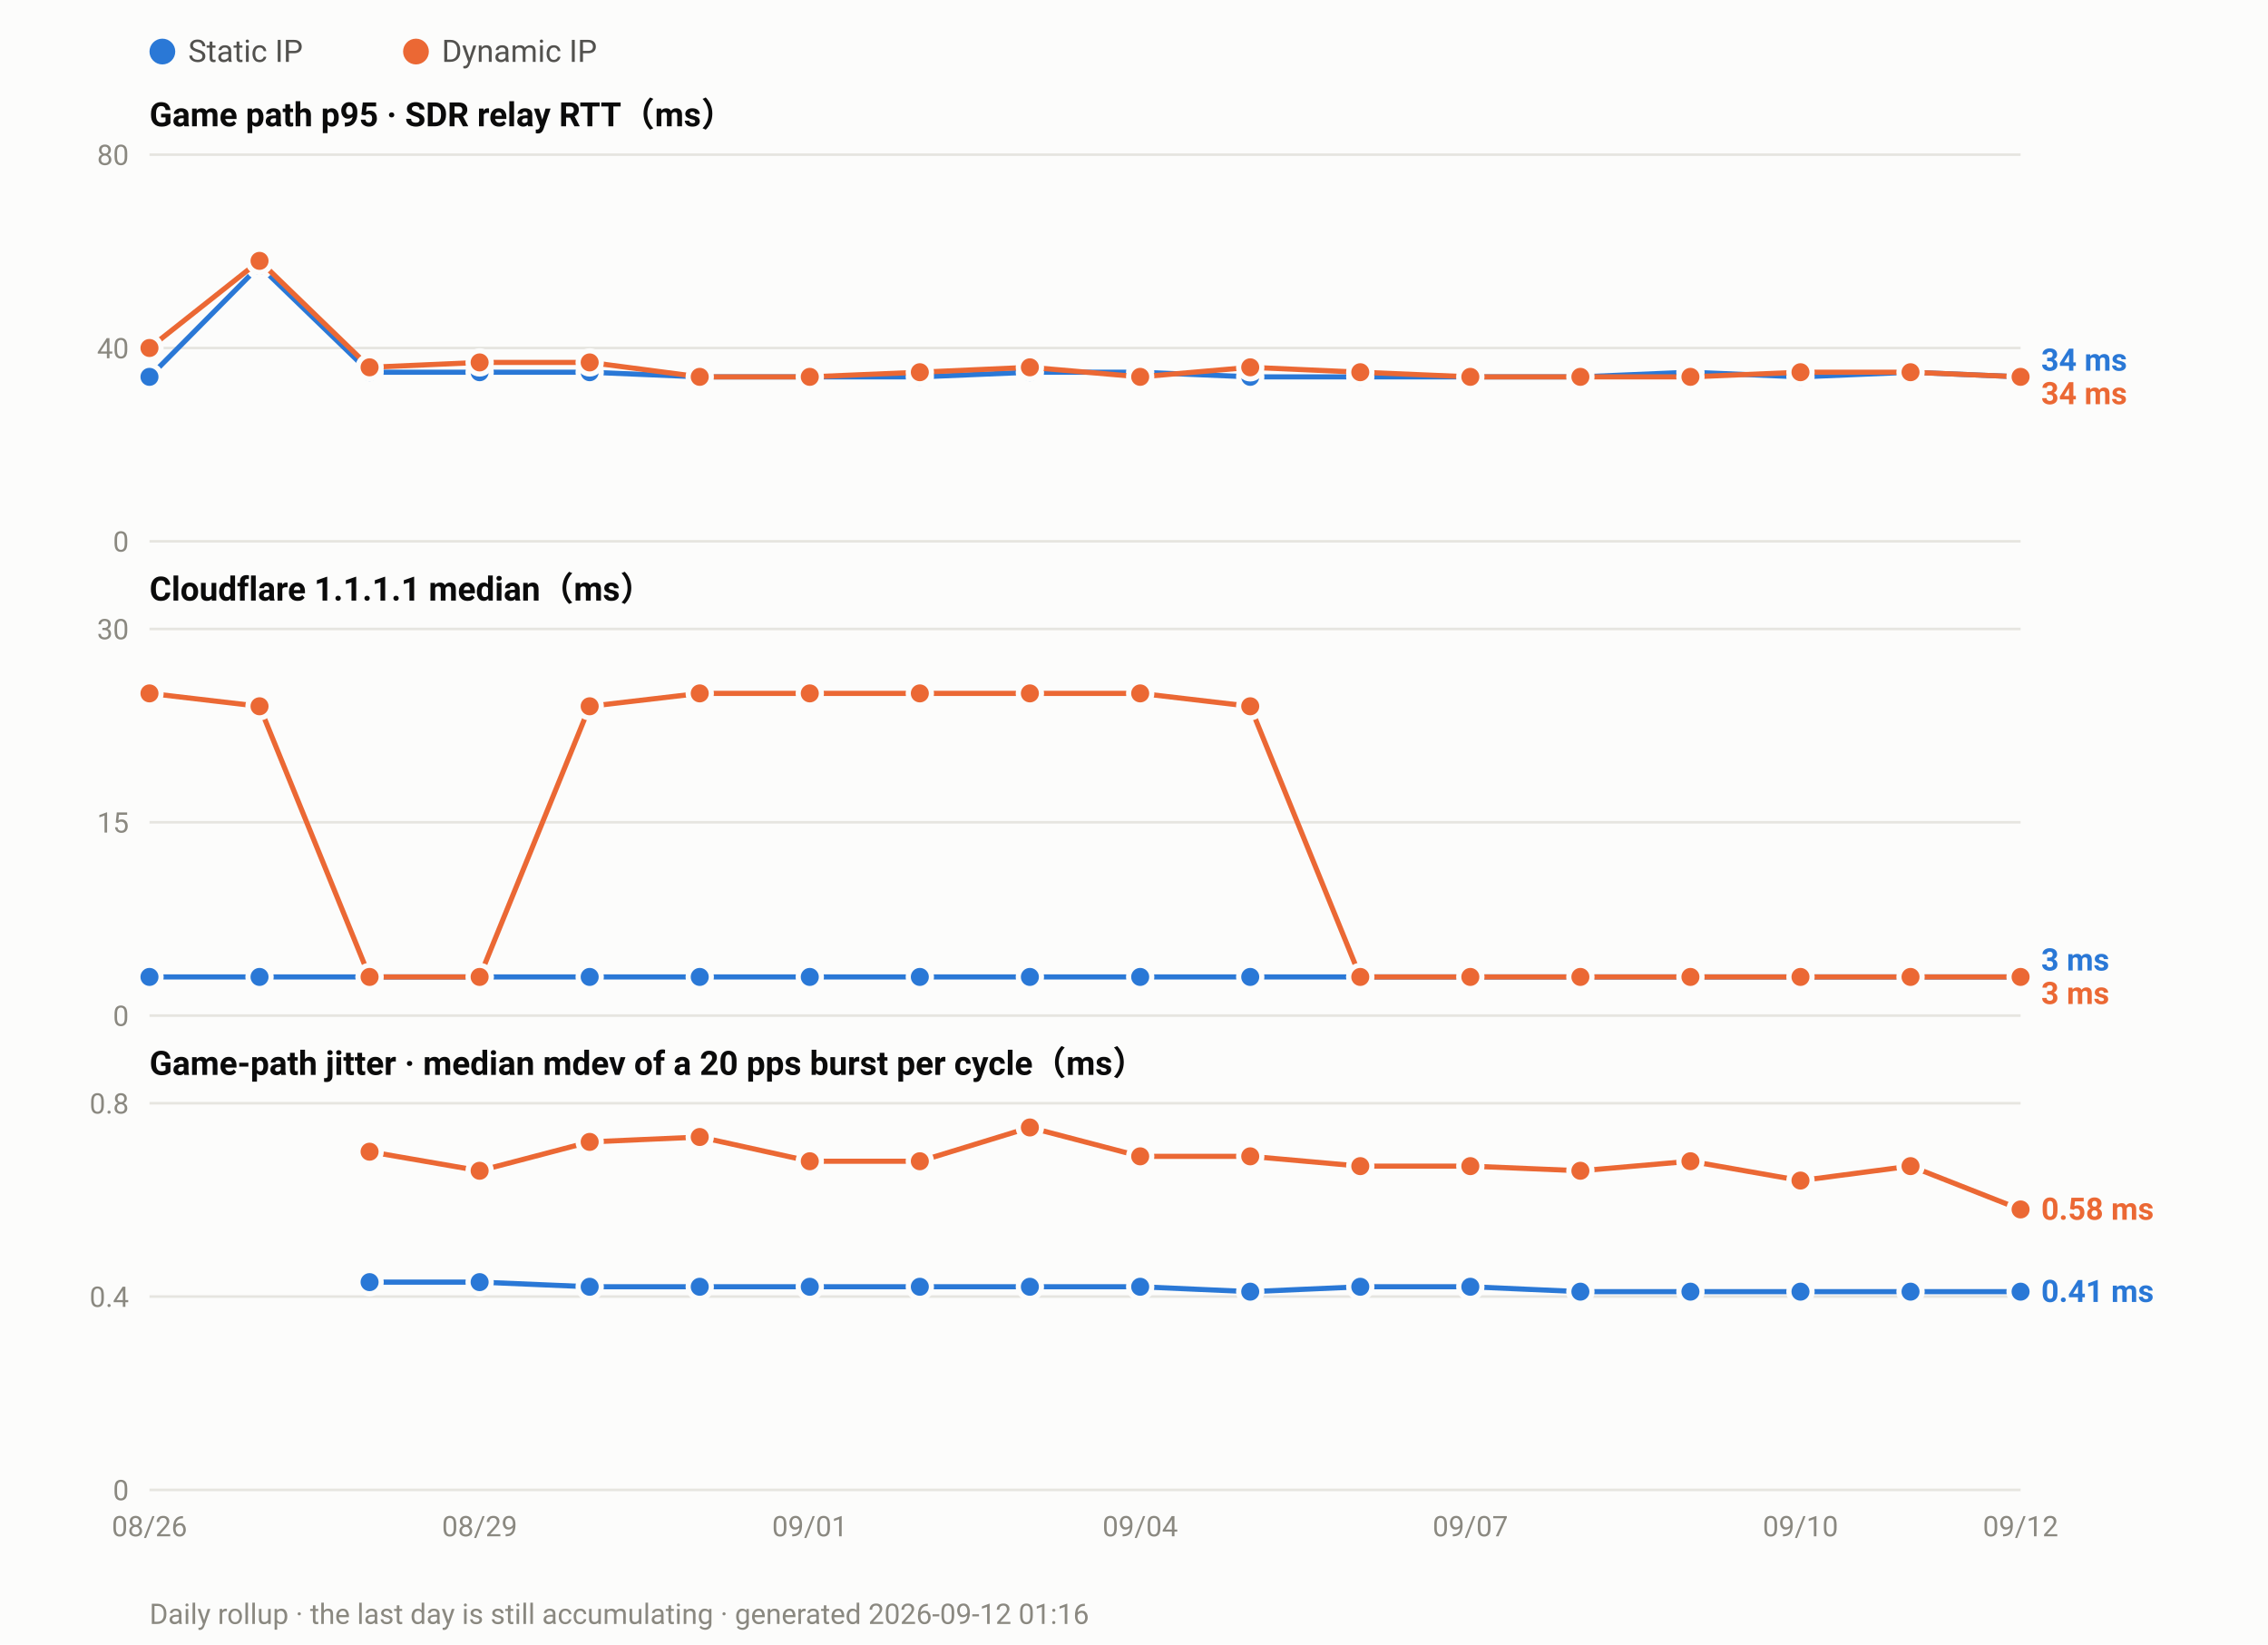
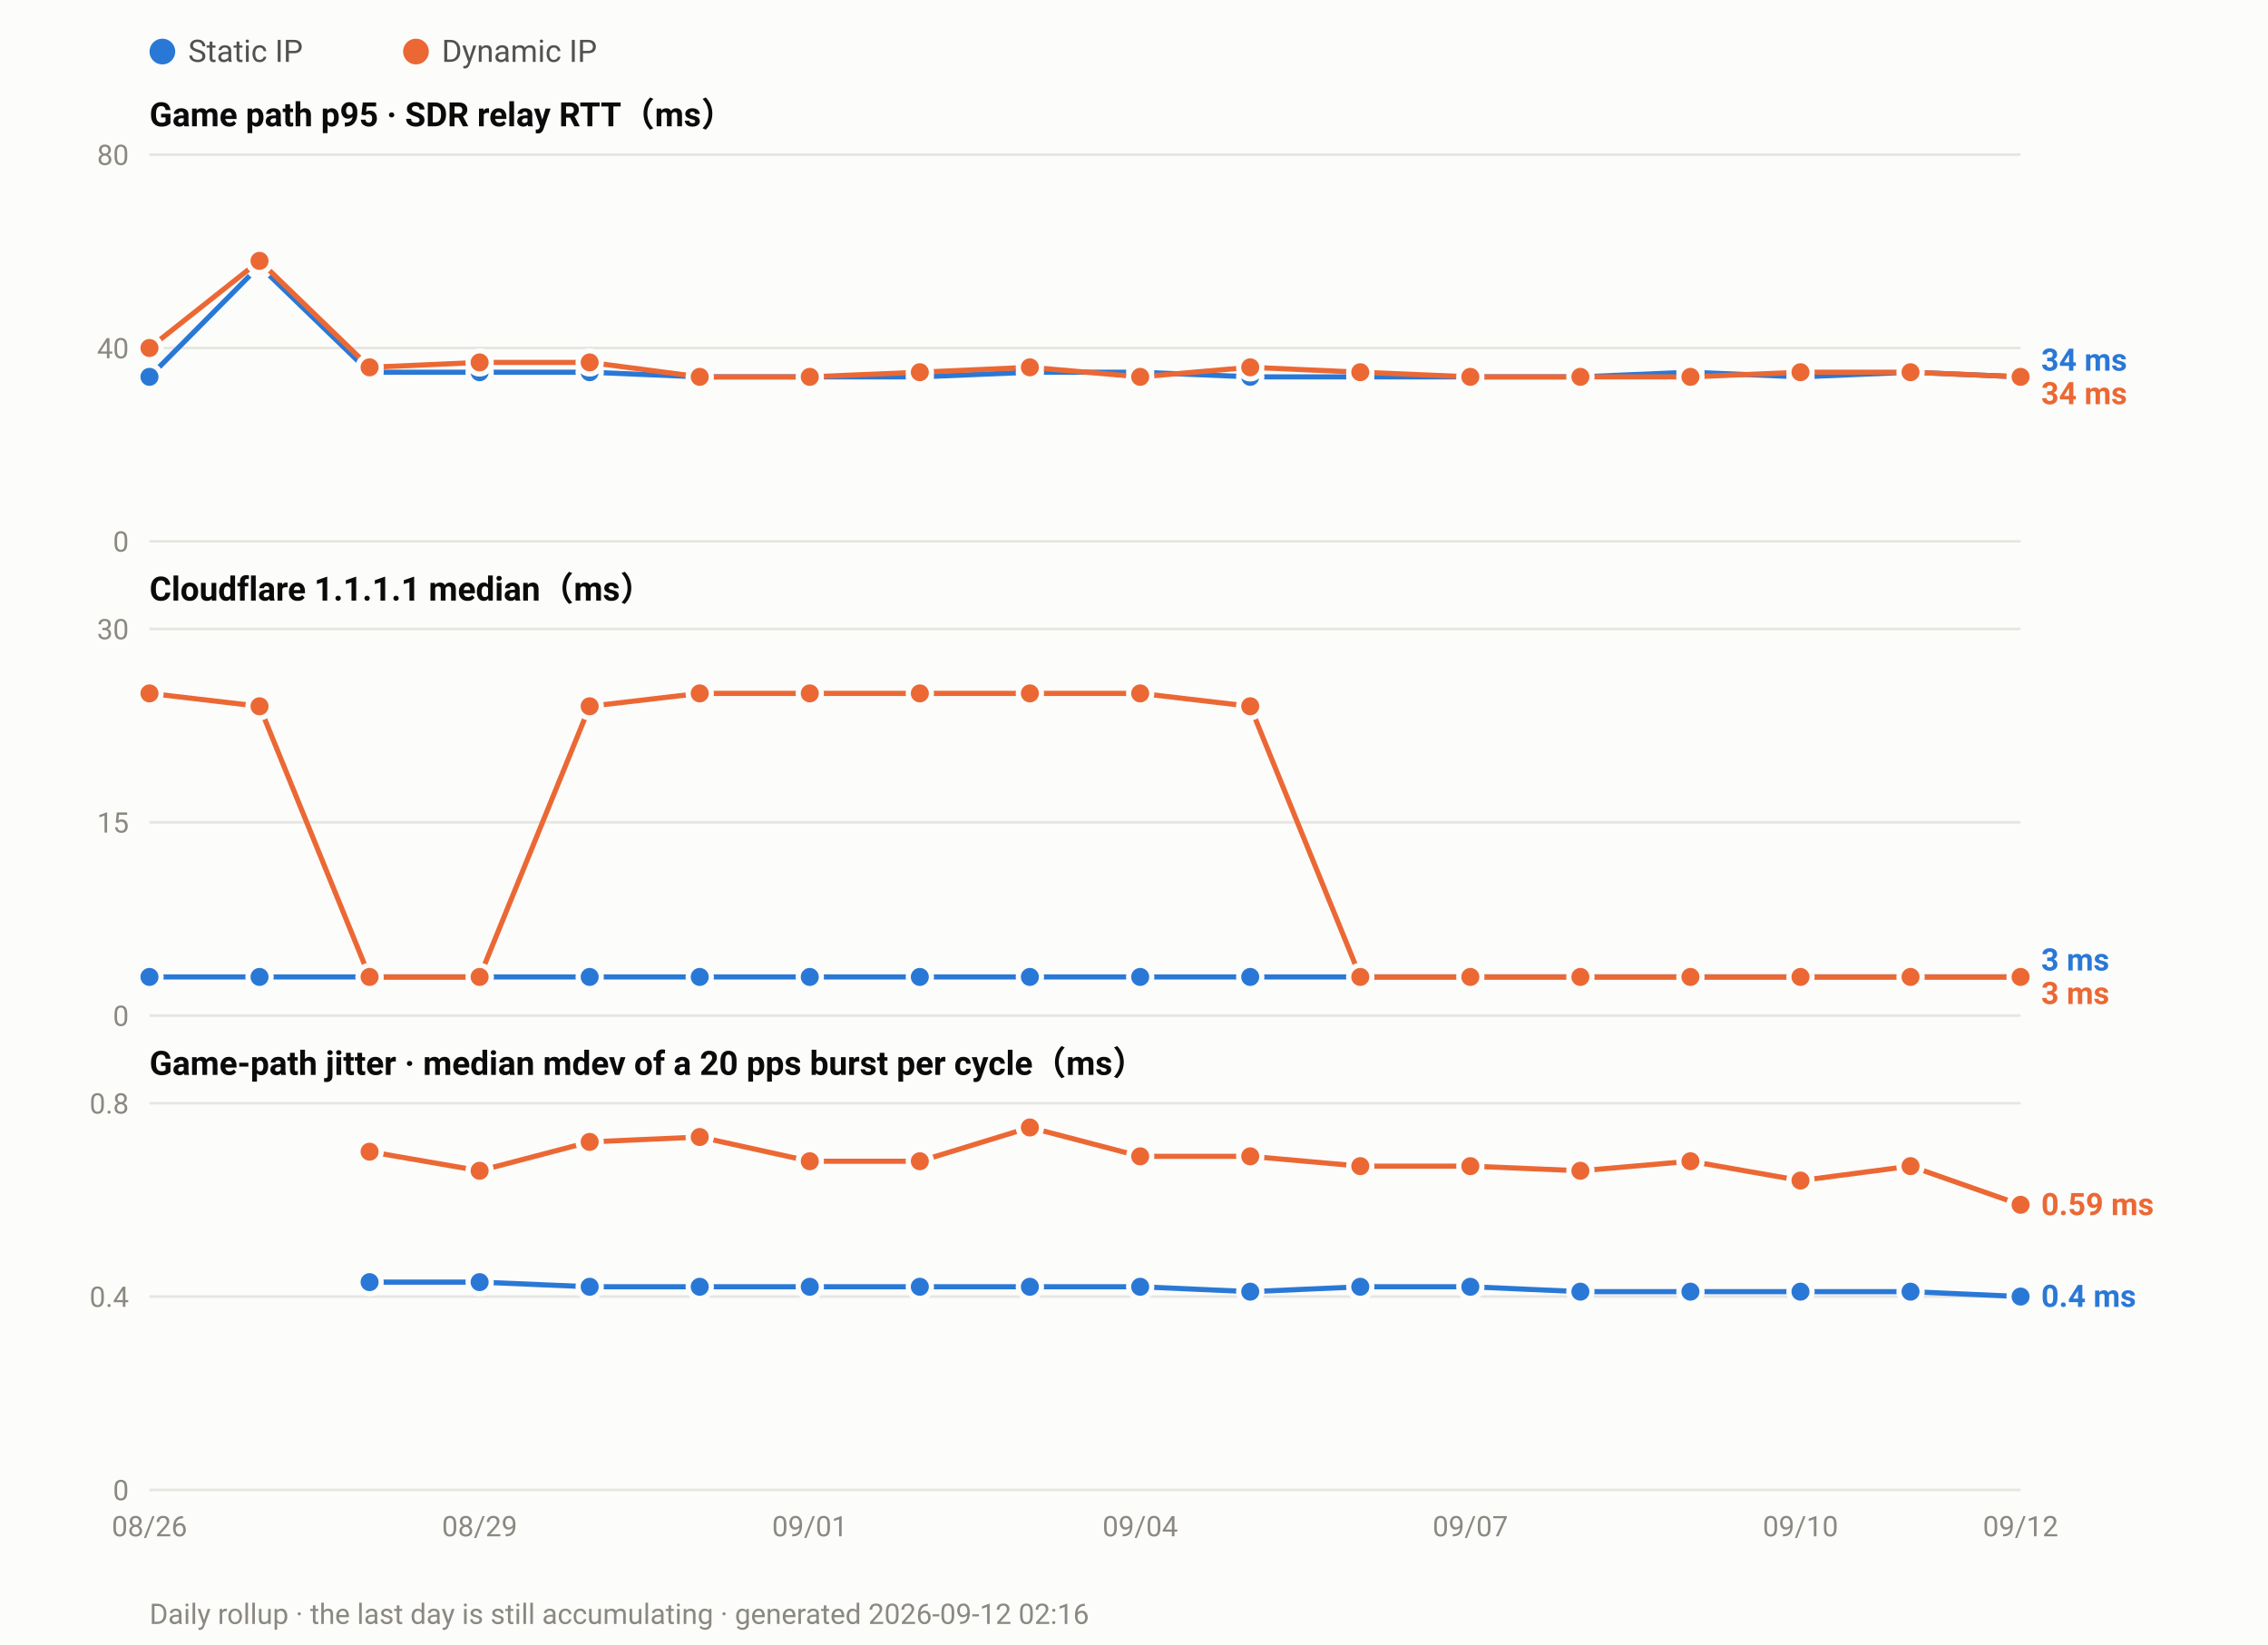
<svg xmlns="http://www.w3.org/2000/svg" width="880" height="638" viewBox="0 0 880 638" font-family="ui-sans-serif,-apple-system,Segoe UI,Roboto,Helvetica,Arial,sans-serif">
  <rect width="880" height="638" fill="#fcfcfb" />
  <circle cx="63.0" cy="20" r="5" fill="#2a78d6" />
  <text x="73.0" y="24" font-size="12" fill="#52514e">Static IP</text>
  <circle cx="161.4" cy="20" r="5" fill="#eb6834" />
  <text x="171.4" y="24" font-size="12" fill="#52514e">Dynamic IP</text>
  <text x="58" y="49.0" font-size="13" font-weight="600" fill="#0b0b0b">Game path p95 · SDR relay RTT（ms）</text>
  <line x1="58" y1="210.0" x2="784.0" y2="210.0" stroke="#e6e5e0" stroke-width="1" />
  <text x="50" y="214.0" font-size="11" text-anchor="end" fill="#8a8880">0</text>
  <line x1="58" y1="135.0" x2="784.0" y2="135.0" stroke="#e6e5e0" stroke-width="1" />
  <text x="50" y="139.0" font-size="11" text-anchor="end" fill="#8a8880">40</text>
  <line x1="58" y1="60.0" x2="784.0" y2="60.0" stroke="#e6e5e0" stroke-width="1" />
  <text x="50" y="64.0" font-size="11" text-anchor="end" fill="#8a8880">80</text>
  <polyline fill="none" stroke="#2a78d6" stroke-width="2" stroke-linejoin="round" points="58.0,146.2 100.7,103.1 143.4,144.4 186.1,144.4 228.8,144.4 271.5,146.2 314.2,146.2 356.9,146.2 399.6,144.4 442.4,144.4 485.1,146.2 527.8,146.2 570.5,146.2 613.2,146.2 655.9,144.4 698.6,146.2 741.3,144.4 784.0,146.2" />
  <circle cx="58.0" cy="146.2" r="4.5" fill="#2a78d6" stroke="#fcfcfb" stroke-width="2" />
  <circle cx="100.7" cy="103.1" r="4.5" fill="#2a78d6" stroke="#fcfcfb" stroke-width="2" />
  <circle cx="143.4" cy="144.4" r="4.5" fill="#2a78d6" stroke="#fcfcfb" stroke-width="2" />
  <circle cx="186.1" cy="144.4" r="4.5" fill="#2a78d6" stroke="#fcfcfb" stroke-width="2" />
  <circle cx="228.8" cy="144.4" r="4.5" fill="#2a78d6" stroke="#fcfcfb" stroke-width="2" />
  <circle cx="271.5" cy="146.2" r="4.5" fill="#2a78d6" stroke="#fcfcfb" stroke-width="2" />
  <circle cx="314.2" cy="146.2" r="4.5" fill="#2a78d6" stroke="#fcfcfb" stroke-width="2" />
  <circle cx="356.9" cy="146.2" r="4.5" fill="#2a78d6" stroke="#fcfcfb" stroke-width="2" />
  <circle cx="399.6" cy="144.4" r="4.5" fill="#2a78d6" stroke="#fcfcfb" stroke-width="2" />
  <circle cx="442.4" cy="144.4" r="4.5" fill="#2a78d6" stroke="#fcfcfb" stroke-width="2" />
  <circle cx="485.1" cy="146.2" r="4.5" fill="#2a78d6" stroke="#fcfcfb" stroke-width="2" />
  <circle cx="527.8" cy="146.2" r="4.5" fill="#2a78d6" stroke="#fcfcfb" stroke-width="2" />
  <circle cx="570.5" cy="146.2" r="4.5" fill="#2a78d6" stroke="#fcfcfb" stroke-width="2" />
  <circle cx="613.2" cy="146.2" r="4.5" fill="#2a78d6" stroke="#fcfcfb" stroke-width="2" />
  <circle cx="655.9" cy="144.4" r="4.5" fill="#2a78d6" stroke="#fcfcfb" stroke-width="2" />
  <circle cx="698.6" cy="146.2" r="4.5" fill="#2a78d6" stroke="#fcfcfb" stroke-width="2" />
  <circle cx="741.3" cy="144.4" r="4.5" fill="#2a78d6" stroke="#fcfcfb" stroke-width="2" />
  <circle cx="784.0" cy="146.2" r="4.5" fill="#2a78d6" stroke="#fcfcfb" stroke-width="2" />
  <polyline fill="none" stroke="#eb6834" stroke-width="2" stroke-linejoin="round" points="58.0,135.0 100.7,101.2 143.4,142.5 186.1,140.6 228.8,140.6 271.5,146.2 314.2,146.2 356.9,144.4 399.6,142.5 442.4,146.2 485.1,142.5 527.8,144.4 570.5,146.2 613.2,146.2 655.9,146.2 698.6,144.4 741.3,144.4 784.0,146.2" />
  <circle cx="58.0" cy="135.0" r="4.5" fill="#eb6834" stroke="#fcfcfb" stroke-width="2" />
  <circle cx="100.7" cy="101.2" r="4.5" fill="#eb6834" stroke="#fcfcfb" stroke-width="2" />
  <circle cx="143.4" cy="142.5" r="4.5" fill="#eb6834" stroke="#fcfcfb" stroke-width="2" />
  <circle cx="186.1" cy="140.6" r="4.5" fill="#eb6834" stroke="#fcfcfb" stroke-width="2" />
  <circle cx="228.8" cy="140.6" r="4.5" fill="#eb6834" stroke="#fcfcfb" stroke-width="2" />
  <circle cx="271.5" cy="146.2" r="4.5" fill="#eb6834" stroke="#fcfcfb" stroke-width="2" />
  <circle cx="314.2" cy="146.2" r="4.5" fill="#eb6834" stroke="#fcfcfb" stroke-width="2" />
  <circle cx="356.9" cy="144.4" r="4.5" fill="#eb6834" stroke="#fcfcfb" stroke-width="2" />
  <circle cx="399.6" cy="142.5" r="4.5" fill="#eb6834" stroke="#fcfcfb" stroke-width="2" />
  <circle cx="442.4" cy="146.2" r="4.5" fill="#eb6834" stroke="#fcfcfb" stroke-width="2" />
  <circle cx="485.1" cy="142.5" r="4.5" fill="#eb6834" stroke="#fcfcfb" stroke-width="2" />
  <circle cx="527.8" cy="144.4" r="4.5" fill="#eb6834" stroke="#fcfcfb" stroke-width="2" />
  <circle cx="570.5" cy="146.2" r="4.5" fill="#eb6834" stroke="#fcfcfb" stroke-width="2" />
  <circle cx="613.2" cy="146.2" r="4.5" fill="#eb6834" stroke="#fcfcfb" stroke-width="2" />
  <circle cx="655.9" cy="146.2" r="4.5" fill="#eb6834" stroke="#fcfcfb" stroke-width="2" />
  <circle cx="698.6" cy="144.4" r="4.5" fill="#eb6834" stroke="#fcfcfb" stroke-width="2" />
  <circle cx="741.3" cy="144.4" r="4.5" fill="#eb6834" stroke="#fcfcfb" stroke-width="2" />
  <circle cx="784.0" cy="146.2" r="4.5" fill="#eb6834" stroke="#fcfcfb" stroke-width="2" />
  <text x="792.0" y="143.8" font-size="12" font-weight="600" fill="#2a78d6">34 ms</text>
  <text x="792.0" y="156.8" font-size="12" font-weight="600" fill="#eb6834">34 ms</text>
  <text x="58" y="233.0" font-size="13" font-weight="600" fill="#0b0b0b">Cloudflare 1.1.1.1 median（ms）</text>
  <line x1="58" y1="394.0" x2="784.0" y2="394.0" stroke="#e6e5e0" stroke-width="1" />
  <text x="50" y="398.0" font-size="11" text-anchor="end" fill="#8a8880">0</text>
  <line x1="58" y1="319.0" x2="784.0" y2="319.0" stroke="#e6e5e0" stroke-width="1" />
  <text x="50" y="323.0" font-size="11" text-anchor="end" fill="#8a8880">15</text>
  <line x1="58" y1="244.0" x2="784.0" y2="244.0" stroke="#e6e5e0" stroke-width="1" />
  <text x="50" y="248.0" font-size="11" text-anchor="end" fill="#8a8880">30</text>
  <polyline fill="none" stroke="#2a78d6" stroke-width="2" stroke-linejoin="round" points="58.0,379.0 100.7,379.0 143.4,379.0 186.1,379.0 228.8,379.0 271.5,379.0 314.2,379.0 356.9,379.0 399.6,379.0 442.4,379.0 485.1,379.0 527.8,379.0 570.5,379.0 613.2,379.0 655.9,379.0 698.6,379.0 741.3,379.0 784.0,379.0" />
  <circle cx="58.0" cy="379.0" r="4.5" fill="#2a78d6" stroke="#fcfcfb" stroke-width="2" />
  <circle cx="100.7" cy="379.0" r="4.5" fill="#2a78d6" stroke="#fcfcfb" stroke-width="2" />
  <circle cx="143.4" cy="379.0" r="4.5" fill="#2a78d6" stroke="#fcfcfb" stroke-width="2" />
  <circle cx="186.1" cy="379.0" r="4.5" fill="#2a78d6" stroke="#fcfcfb" stroke-width="2" />
  <circle cx="228.8" cy="379.0" r="4.5" fill="#2a78d6" stroke="#fcfcfb" stroke-width="2" />
  <circle cx="271.5" cy="379.0" r="4.5" fill="#2a78d6" stroke="#fcfcfb" stroke-width="2" />
  <circle cx="314.2" cy="379.0" r="4.5" fill="#2a78d6" stroke="#fcfcfb" stroke-width="2" />
  <circle cx="356.9" cy="379.0" r="4.5" fill="#2a78d6" stroke="#fcfcfb" stroke-width="2" />
  <circle cx="399.6" cy="379.0" r="4.5" fill="#2a78d6" stroke="#fcfcfb" stroke-width="2" />
  <circle cx="442.4" cy="379.0" r="4.5" fill="#2a78d6" stroke="#fcfcfb" stroke-width="2" />
  <circle cx="485.1" cy="379.0" r="4.5" fill="#2a78d6" stroke="#fcfcfb" stroke-width="2" />
  <circle cx="527.8" cy="379.0" r="4.5" fill="#2a78d6" stroke="#fcfcfb" stroke-width="2" />
  <circle cx="570.5" cy="379.0" r="4.5" fill="#2a78d6" stroke="#fcfcfb" stroke-width="2" />
  <circle cx="613.2" cy="379.0" r="4.5" fill="#2a78d6" stroke="#fcfcfb" stroke-width="2" />
  <circle cx="655.9" cy="379.0" r="4.5" fill="#2a78d6" stroke="#fcfcfb" stroke-width="2" />
  <circle cx="698.6" cy="379.0" r="4.5" fill="#2a78d6" stroke="#fcfcfb" stroke-width="2" />
  <circle cx="741.3" cy="379.0" r="4.5" fill="#2a78d6" stroke="#fcfcfb" stroke-width="2" />
  <circle cx="784.0" cy="379.0" r="4.5" fill="#2a78d6" stroke="#fcfcfb" stroke-width="2" />
  <polyline fill="none" stroke="#eb6834" stroke-width="2" stroke-linejoin="round" points="58.0,269.0 100.7,274.0 143.4,379.0 186.1,379.0 228.8,274.0 271.5,269.0 314.2,269.0 356.9,269.0 399.6,269.0 442.4,269.0 485.1,274.0 527.8,379.0 570.5,379.0 613.2,379.0 655.9,379.0 698.6,379.0 741.3,379.0 784.0,379.0" />
  <circle cx="58.0" cy="269.0" r="4.5" fill="#eb6834" stroke="#fcfcfb" stroke-width="2" />
  <circle cx="100.7" cy="274.0" r="4.5" fill="#eb6834" stroke="#fcfcfb" stroke-width="2" />
  <circle cx="143.4" cy="379.0" r="4.5" fill="#eb6834" stroke="#fcfcfb" stroke-width="2" />
  <circle cx="186.1" cy="379.0" r="4.5" fill="#eb6834" stroke="#fcfcfb" stroke-width="2" />
  <circle cx="228.8" cy="274.0" r="4.5" fill="#eb6834" stroke="#fcfcfb" stroke-width="2" />
  <circle cx="271.5" cy="269.0" r="4.5" fill="#eb6834" stroke="#fcfcfb" stroke-width="2" />
  <circle cx="314.2" cy="269.0" r="4.5" fill="#eb6834" stroke="#fcfcfb" stroke-width="2" />
  <circle cx="356.9" cy="269.0" r="4.5" fill="#eb6834" stroke="#fcfcfb" stroke-width="2" />
  <circle cx="399.6" cy="269.0" r="4.5" fill="#eb6834" stroke="#fcfcfb" stroke-width="2" />
  <circle cx="442.4" cy="269.0" r="4.5" fill="#eb6834" stroke="#fcfcfb" stroke-width="2" />
  <circle cx="485.1" cy="274.0" r="4.5" fill="#eb6834" stroke="#fcfcfb" stroke-width="2" />
  <circle cx="527.8" cy="379.0" r="4.5" fill="#eb6834" stroke="#fcfcfb" stroke-width="2" />
  <circle cx="570.5" cy="379.0" r="4.5" fill="#eb6834" stroke="#fcfcfb" stroke-width="2" />
  <circle cx="613.2" cy="379.0" r="4.5" fill="#eb6834" stroke="#fcfcfb" stroke-width="2" />
  <circle cx="655.9" cy="379.0" r="4.5" fill="#eb6834" stroke="#fcfcfb" stroke-width="2" />
  <circle cx="698.6" cy="379.0" r="4.5" fill="#eb6834" stroke="#fcfcfb" stroke-width="2" />
  <circle cx="741.3" cy="379.0" r="4.5" fill="#eb6834" stroke="#fcfcfb" stroke-width="2" />
  <circle cx="784.0" cy="379.0" r="4.5" fill="#eb6834" stroke="#fcfcfb" stroke-width="2" />
  <text x="792.0" y="376.5" font-size="12" font-weight="600" fill="#2a78d6">3 ms</text>
  <text x="792.0" y="389.5" font-size="12" font-weight="600" fill="#eb6834">3 ms</text>
  <text x="58" y="417.0" font-size="13" font-weight="600" fill="#0b0b0b">Game-path jitter · median mdev of a 20 pps burst per cycle（ms）</text>
  <line x1="58" y1="578.0" x2="784.0" y2="578.0" stroke="#e6e5e0" stroke-width="1" />
  <text x="50" y="582.0" font-size="11" text-anchor="end" fill="#8a8880">0</text>
  <line x1="58" y1="503.0" x2="784.0" y2="503.0" stroke="#e6e5e0" stroke-width="1" />
  <text x="50" y="507.0" font-size="11" text-anchor="end" fill="#8a8880">0.4</text>
  <line x1="58" y1="428.0" x2="784.0" y2="428.0" stroke="#e6e5e0" stroke-width="1" />
  <text x="50" y="432.0" font-size="11" text-anchor="end" fill="#8a8880">0.8</text>
-   <polyline fill="none" stroke="#2a78d6" stroke-width="2" stroke-linejoin="round" points="143.4,497.4 186.1,497.4 228.8,499.2 271.5,499.2 314.2,499.2 356.9,499.2 399.6,499.2 442.4,499.2 485.1,501.1 527.8,499.2 570.5,499.2 613.2,501.1 655.9,501.1 698.6,501.1 741.3,501.1 784.0,501.1" />
+   <polyline fill="none" stroke="#2a78d6" stroke-width="2" stroke-linejoin="round" points="143.4,497.4 186.1,497.4 228.8,499.2 271.5,499.2 314.2,499.2 356.9,499.2 399.6,499.2 442.4,499.2 485.1,501.1 527.8,499.2 570.5,499.2 613.2,501.1 655.9,501.1 698.6,501.1 741.3,501.1 784.0,503.0" />
  <circle cx="143.4" cy="497.4" r="4.5" fill="#2a78d6" stroke="#fcfcfb" stroke-width="2" />
  <circle cx="186.1" cy="497.4" r="4.5" fill="#2a78d6" stroke="#fcfcfb" stroke-width="2" />
  <circle cx="228.8" cy="499.2" r="4.5" fill="#2a78d6" stroke="#fcfcfb" stroke-width="2" />
  <circle cx="271.5" cy="499.2" r="4.5" fill="#2a78d6" stroke="#fcfcfb" stroke-width="2" />
  <circle cx="314.2" cy="499.2" r="4.5" fill="#2a78d6" stroke="#fcfcfb" stroke-width="2" />
  <circle cx="356.9" cy="499.2" r="4.5" fill="#2a78d6" stroke="#fcfcfb" stroke-width="2" />
  <circle cx="399.6" cy="499.2" r="4.5" fill="#2a78d6" stroke="#fcfcfb" stroke-width="2" />
  <circle cx="442.4" cy="499.2" r="4.5" fill="#2a78d6" stroke="#fcfcfb" stroke-width="2" />
  <circle cx="485.1" cy="501.1" r="4.5" fill="#2a78d6" stroke="#fcfcfb" stroke-width="2" />
  <circle cx="527.8" cy="499.2" r="4.5" fill="#2a78d6" stroke="#fcfcfb" stroke-width="2" />
  <circle cx="570.5" cy="499.2" r="4.5" fill="#2a78d6" stroke="#fcfcfb" stroke-width="2" />
  <circle cx="613.2" cy="501.1" r="4.5" fill="#2a78d6" stroke="#fcfcfb" stroke-width="2" />
  <circle cx="655.9" cy="501.1" r="4.5" fill="#2a78d6" stroke="#fcfcfb" stroke-width="2" />
  <circle cx="698.6" cy="501.1" r="4.5" fill="#2a78d6" stroke="#fcfcfb" stroke-width="2" />
  <circle cx="741.3" cy="501.1" r="4.5" fill="#2a78d6" stroke="#fcfcfb" stroke-width="2" />
-   <circle cx="784.0" cy="501.1" r="4.5" fill="#2a78d6" stroke="#fcfcfb" stroke-width="2" />
-   <polyline fill="none" stroke="#eb6834" stroke-width="2" stroke-linejoin="round" points="143.4,446.8 186.1,454.2 228.8,443.0 271.5,441.1 314.2,450.5 356.9,450.5 399.6,437.4 442.4,448.6 485.1,448.6 527.8,452.4 570.5,452.4 613.2,454.2 655.9,450.5 698.6,458.0 741.3,452.4 784.0,469.2" />
+   <circle cx="784.0" cy="503.0" r="4.5" fill="#2a78d6" stroke="#fcfcfb" stroke-width="2" />
+   <polyline fill="none" stroke="#eb6834" stroke-width="2" stroke-linejoin="round" points="143.4,446.8 186.1,454.2 228.8,443.0 271.5,441.1 314.2,450.5 356.9,450.5 399.6,437.4 442.4,448.6 485.1,448.6 527.8,452.4 570.5,452.4 613.2,454.2 655.9,450.5 698.6,458.0 741.3,452.4 784.0,467.4" />
  <circle cx="143.4" cy="446.8" r="4.5" fill="#eb6834" stroke="#fcfcfb" stroke-width="2" />
  <circle cx="186.1" cy="454.2" r="4.5" fill="#eb6834" stroke="#fcfcfb" stroke-width="2" />
  <circle cx="228.8" cy="443.0" r="4.5" fill="#eb6834" stroke="#fcfcfb" stroke-width="2" />
  <circle cx="271.5" cy="441.1" r="4.5" fill="#eb6834" stroke="#fcfcfb" stroke-width="2" />
  <circle cx="314.2" cy="450.5" r="4.5" fill="#eb6834" stroke="#fcfcfb" stroke-width="2" />
  <circle cx="356.9" cy="450.5" r="4.5" fill="#eb6834" stroke="#fcfcfb" stroke-width="2" />
  <circle cx="399.6" cy="437.4" r="4.5" fill="#eb6834" stroke="#fcfcfb" stroke-width="2" />
  <circle cx="442.4" cy="448.6" r="4.5" fill="#eb6834" stroke="#fcfcfb" stroke-width="2" />
  <circle cx="485.1" cy="448.6" r="4.5" fill="#eb6834" stroke="#fcfcfb" stroke-width="2" />
  <circle cx="527.8" cy="452.4" r="4.5" fill="#eb6834" stroke="#fcfcfb" stroke-width="2" />
  <circle cx="570.5" cy="452.4" r="4.5" fill="#eb6834" stroke="#fcfcfb" stroke-width="2" />
  <circle cx="613.2" cy="454.2" r="4.5" fill="#eb6834" stroke="#fcfcfb" stroke-width="2" />
  <circle cx="655.9" cy="450.5" r="4.5" fill="#eb6834" stroke="#fcfcfb" stroke-width="2" />
  <circle cx="698.6" cy="458.0" r="4.5" fill="#eb6834" stroke="#fcfcfb" stroke-width="2" />
  <circle cx="741.3" cy="452.4" r="4.5" fill="#eb6834" stroke="#fcfcfb" stroke-width="2" />
-   <circle cx="784.0" cy="469.2" r="4.5" fill="#eb6834" stroke="#fcfcfb" stroke-width="2" />
-   <text x="792.0" y="473.2" font-size="12" font-weight="600" fill="#eb6834">0.58 ms</text>
-   <text x="792.0" y="505.1" font-size="12" font-weight="600" fill="#2a78d6">0.41 ms</text>
+   <circle cx="784.0" cy="467.4" r="4.5" fill="#eb6834" stroke="#fcfcfb" stroke-width="2" />
+   <text x="792.0" y="471.4" font-size="12" font-weight="600" fill="#eb6834">0.59 ms</text>
+   <text x="792.0" y="507.0" font-size="12" font-weight="600" fill="#2a78d6">0.4 ms</text>
  <text x="58.0" y="596.0" font-size="11" text-anchor="middle" fill="#8a8880">08/26</text>
  <text x="186.1" y="596.0" font-size="11" text-anchor="middle" fill="#8a8880">08/29</text>
  <text x="314.2" y="596.0" font-size="11" text-anchor="middle" fill="#8a8880">09/01</text>
  <text x="442.4" y="596.0" font-size="11" text-anchor="middle" fill="#8a8880">09/04</text>
  <text x="570.5" y="596.0" font-size="11" text-anchor="middle" fill="#8a8880">09/07</text>
  <text x="698.6" y="596.0" font-size="11" text-anchor="middle" fill="#8a8880">09/10</text>
  <text x="784.0" y="596.0" font-size="11" text-anchor="middle" fill="#8a8880">09/12</text>
-   <text x="58" y="630" font-size="11" fill="#8a8880">Daily rollup · the last day is still accumulating · generated 2026-09-12 01:16</text>
+   <text x="58" y="630" font-size="11" fill="#8a8880">Daily rollup · the last day is still accumulating · generated 2026-09-12 02:16</text>
</svg>
